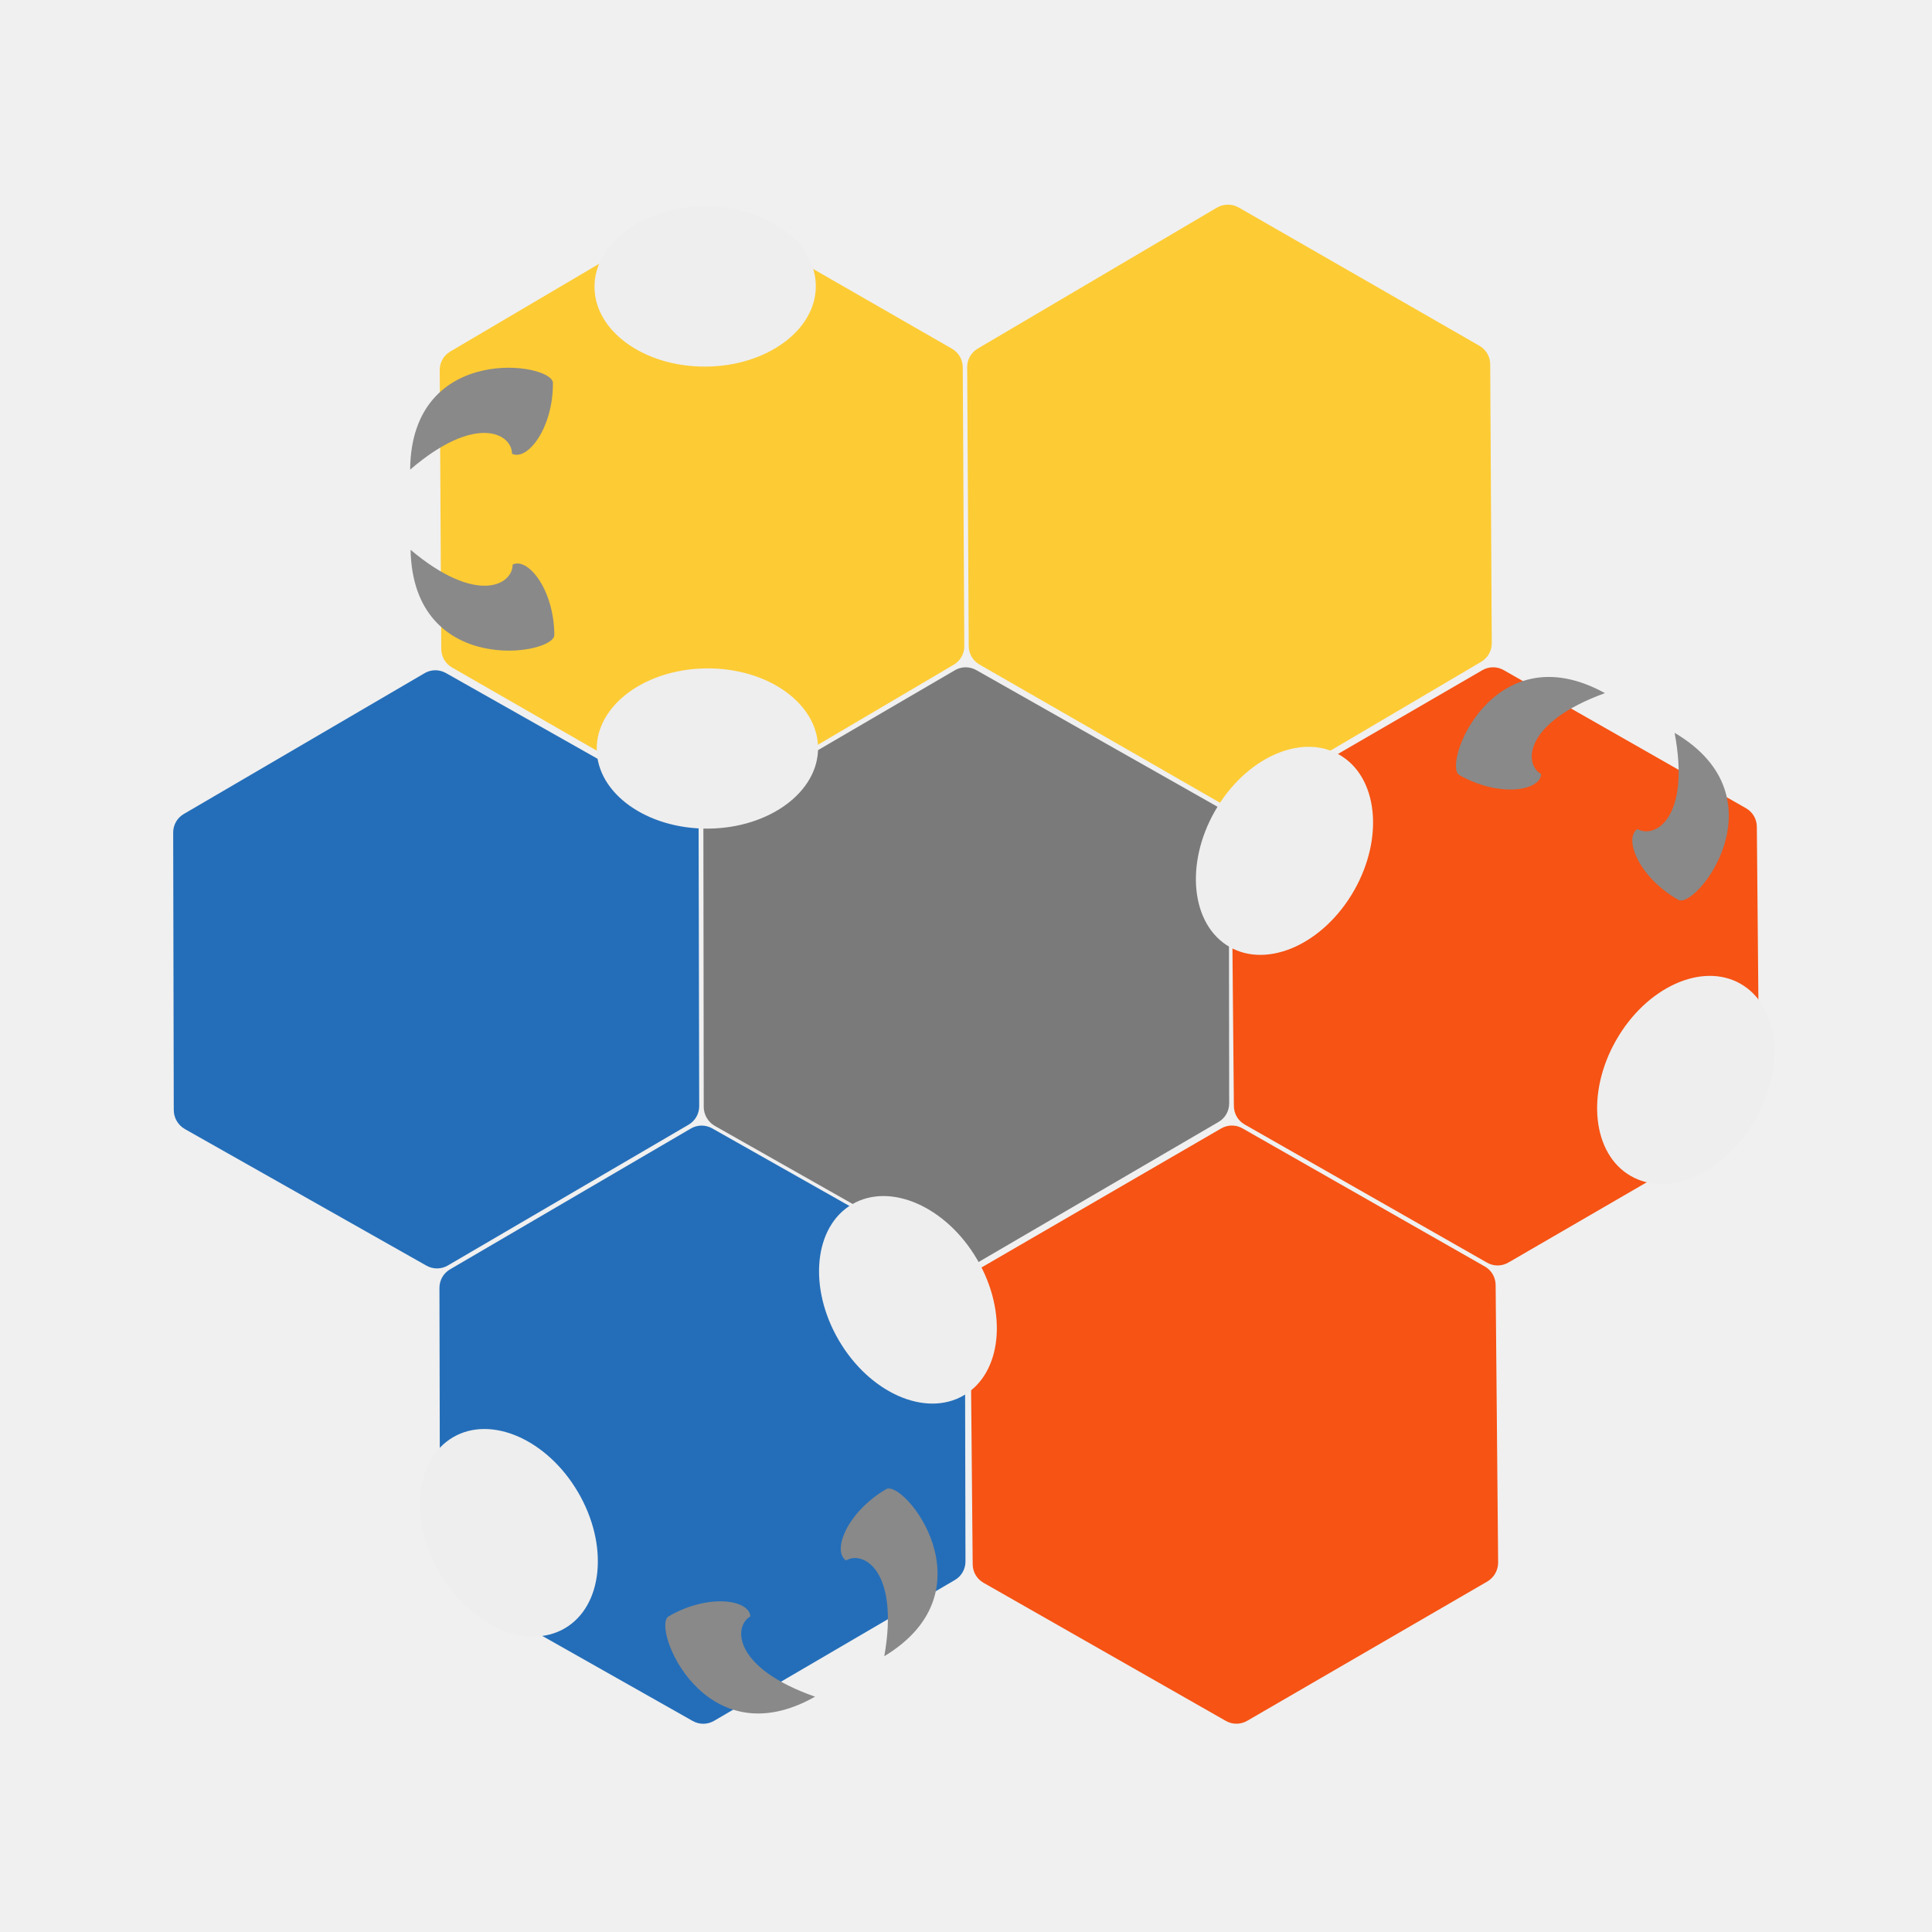
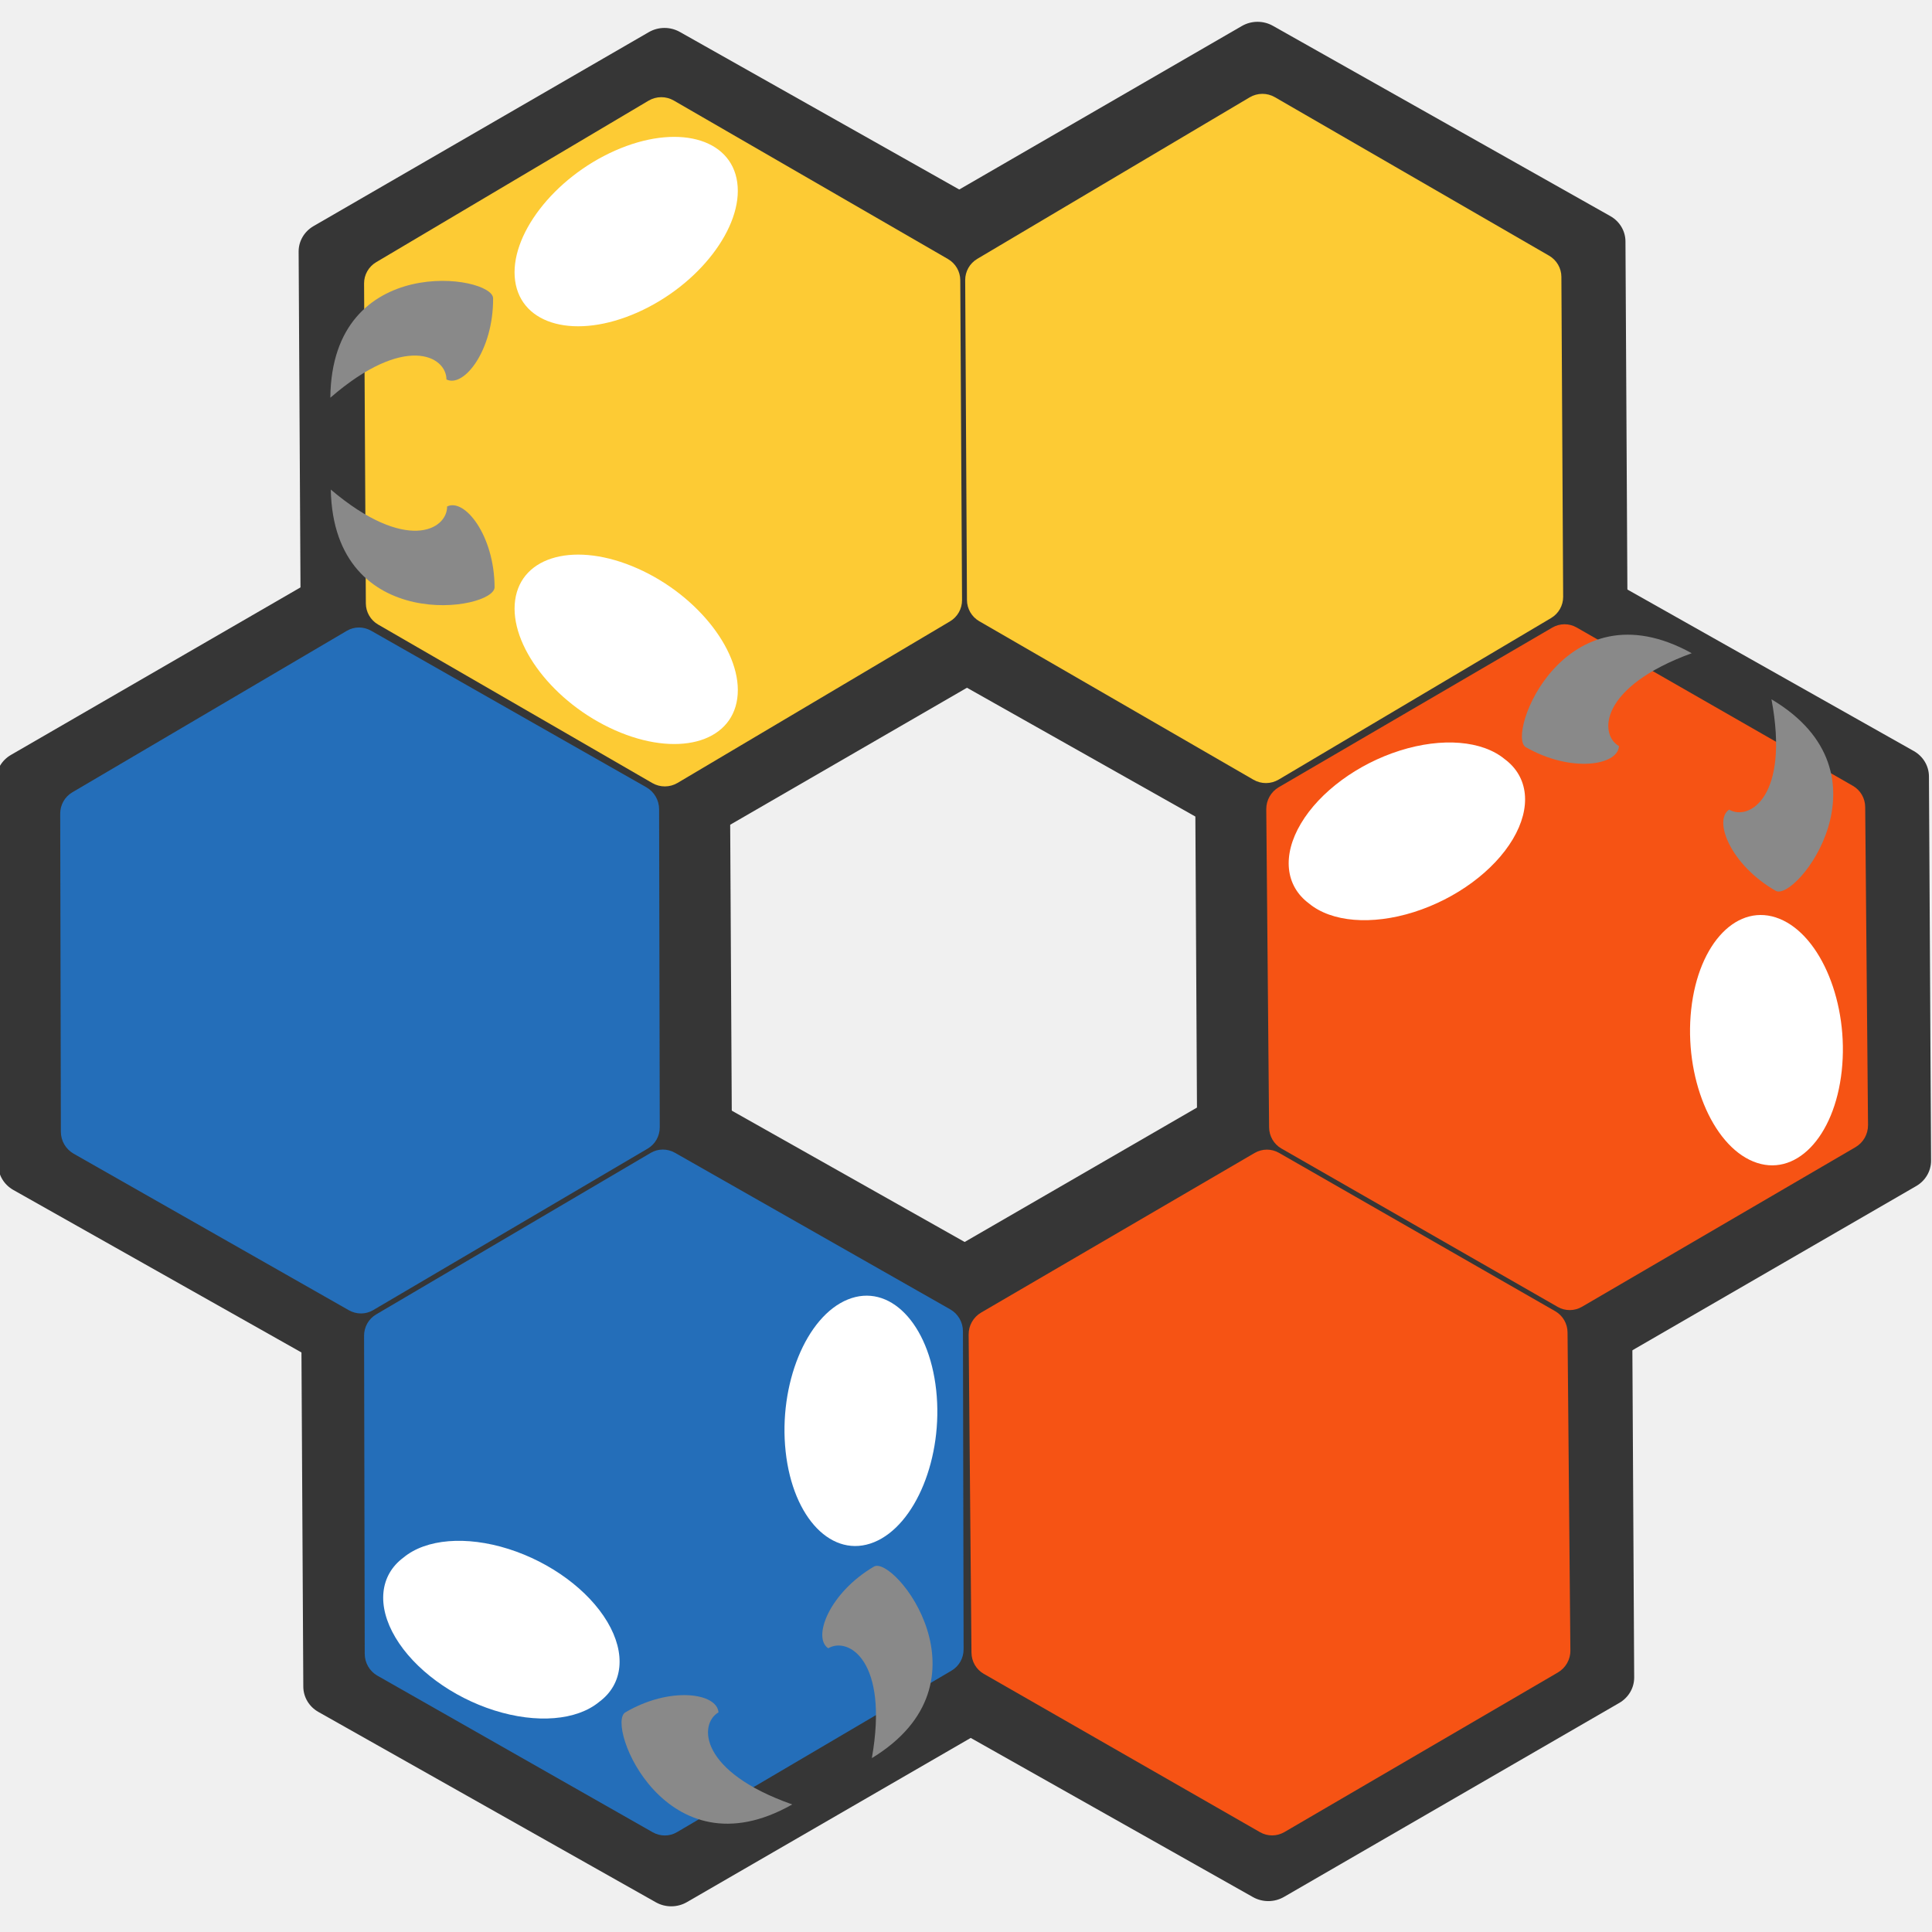
<svg xmlns="http://www.w3.org/2000/svg" viewBox="0 0 32 32" stroke-width="0" fill="#898989">
-   <path fill="#7a7a7a" transform="rotate(-30.27063 0.740602 -12.34291)" class="cls-2" d="M4.561 19.652l-2.311-3.971c-0.064-0.11-0.18-0.177-0.306-0.177l-4.622 0c-0.126 0-0.242 0.067-0.306 0.177l-2.311 3.971c-0.066 0.113-0.066 0.254 0 0.367l2.311 3.971c0.064 0.11 0.18 0.177 0.306 0.177l4.622 0c0.126 0 0.242-0.067 0.306-0.177l2.311-3.971c0.066-0.113 0.066-0.254-1e-4-0.367z" />
-   <path fill="#fdcb34" transform="rotate(-90.31823 9.825691 13.60037)" class="cls-2" d="M19.928 23.984l-2.311-3.971c-0.064-0.11-0.18-0.177-0.306-0.177l-4.622 0c-0.126 0-0.242 0.067-0.306 0.177l-2.311 3.971c-0.066 0.113-0.066 0.254 0 0.367l2.311 3.971c0.064 0.11 0.18 0.177 0.306 0.177h4.622c0.126 0 0.242-0.067 0.306-0.177l2.311-3.971c0.066-0.113 0.066-0.254 0-0.367z" />
-   <path fill="#fdcb34" transform="rotate(-90.31823 9.771704 13.65466)" class="cls-2" d="M19.928 15.356l-2.311-3.971c-0.064-0.11-0.18-0.177-0.306-0.177l-4.622 0c-0.126 0-0.242 0.067-0.306 0.177l-2.311 3.971c-0.066 0.113-0.066 0.254 0 0.367l2.311 3.971c0.064 0.11 0.18 0.177 0.306 0.177l4.622 0c0.126 0 0.242-0.067 0.306-0.177l2.311-3.971c0.066-0.113 0.066-0.254 0-0.367z" />
-   <path transform="matrix(5554e-6, 0.999985, 0.999985, -5554e-6, -2.195318, -0.910509)" d="M10.321 10.629c0.338 0 0.672-0.601-0.254-1.689 2.115 0.031 1.761 2.373 1.423 2.373-0.752 0-1.294-0.431-1.169-0.684" />
-   <path transform="rotate(-90.31823 7.852724 9.987358)" d="M10.321 10.629c0.338 0 0.672-0.601-0.254-1.689 2.115 0.031 1.761 2.373 1.423 2.373-0.752 0-1.294-0.431-1.169-0.684" />
-   <ellipse fill="#eee" transform="rotate(-90.31823 4.065133 7.863347)" cx="7.141" cy="15.495" rx="1.327" ry="1.833" />
-   <path transform="matrix(5554e-6, 0.999985, 0.999985, -5554e-6, -3.919848, -12.49799)" d="M19.672 17.498c-5.998-2.612-4.712-3.113-4.712-3.113z" display="none" />
-   <path transform="rotate(-90.31823 12.82569 16.58376)" d="M19.672 17.498c-5.998-2.612-4.712-3.113-4.712-3.113z" display="none" />
-   <path fill="#f65314" transform="rotate(29.68177 18.79843 34.15002)" class="cls-2" d="M19.928 23.984l-2.311-3.971c-0.064-0.11-0.18-0.177-0.306-0.177l-4.622 0c-0.126 0-0.242 0.067-0.306 0.177l-2.311 3.971c-0.066 0.113-0.066 0.254 0 0.367l2.311 3.971c0.064 0.11 0.18 0.177 0.306 0.177h4.622c0.126 0 0.242-0.067 0.306-0.177l2.311-3.971c0.066-0.113 0.066-0.254 0-0.367z" />
-   <path transform="rotate(149.6818 17.74725 17.97036)" d="M19.672 17.498c-5.998-2.612-4.712-3.113-4.712-3.113z" display="none" />
-   <path fill="#f65314" transform="rotate(29.68177 19.00331 34.20431)" class="cls-2" d="M19.928 15.356l-2.311-3.971c-0.064-0.11-0.18-0.177-0.306-0.177l-4.622 0c-0.126 0-0.242 0.067-0.306 0.177l-2.311 3.971c-0.066 0.113-0.066 0.254 0 0.367l2.311 3.971c0.064 0.11 0.18 0.177 0.306 0.177l4.622 0c0.126 0 0.242-0.067 0.306-0.177l2.311-3.971c0.066-0.113 0.066-0.254 0-0.367z" />
-   <path transform="matrix(-0.868789, -0.495182, -0.495182, 0.868789, 39.75613, 8.698512)" d="M10.321 10.629c0.338 0 0.672-0.601-0.254-1.689 2.115 0.031 1.761 2.373 1.423 2.373-0.752 0-1.294-0.431-1.169-0.684" />
-   <path transform="rotate(29.68177 12.86734 43.88111)" d="M10.321 10.629c0.338 0 0.672-0.601-0.254-1.689 2.115 0.031 1.761 2.373 1.423 2.373-0.752 0-1.294-0.431-1.169-0.684" />
-   <ellipse fill="#eee" transform="rotate(29.68177 18.79843 34.15002)" cx="11.018" cy="15.498" rx="1.327" ry="1.833" />
-   <ellipse fill="#eee" transform="rotate(29.68177 13.01779 55.90163)" cx="7.141" cy="15.495" rx="1.327" ry="1.833" />
-   <path transform="matrix(-0.868789, -0.495182, -0.495182, 0.868789, 50.65345, 12.99877)" d="M19.672 17.498c-5.998-2.612-4.712-3.113-4.712-3.113z" display="none" />
-   <path transform="rotate(29.68177 21.79843 22.8282)" d="M19.672 17.498c-5.998-2.612-4.712-3.113-4.712-3.113z" display="none" />
-   <path fill="#246eb9" transform="rotate(149.6818 12.21122 19.05819)" class="cls-2" d="M19.928 23.984l-2.311-3.971c-0.064-0.11-0.18-0.177-0.306-0.177l-4.622 0c-0.126 0-0.242 0.067-0.306 0.177l-2.311 3.971c-0.066 0.113-0.066 0.254 0 0.367l2.311 3.971c0.064 0.11 0.18 0.177 0.306 0.177h4.622c0.126 0 0.242-0.067 0.306-0.177l2.311-3.971c0.066-0.113 0.066-0.254 0-0.367z" />
-   <path fill="#246eb9" transform="rotate(149.6818 12.22593 19.11248)" class="cls-2" d="M19.928 15.356l-2.311-3.971c-0.064-0.11-0.18-0.177-0.306-0.177l-4.622 0c-0.126 0-0.242 0.067-0.306 0.177l-2.311 3.971c-0.066 0.113-0.066 0.254 0 0.367l2.311 3.971c0.064 0.11 0.18 0.177 0.306 0.177l4.622 0c0.126 0 0.242-0.067 0.306-0.177l2.311-3.971c0.066-0.113 0.066-0.254 0-0.367z" />
-   <path transform="matrix(0.863235, -0.504802, -0.504802, -0.863235, 10.46932, 40.23128)" d="M10.321 10.629c0.338 0 0.672-0.601-0.254-1.689 2.115 0.031 1.761 2.373 1.423 2.373-0.752 0-1.294-0.431-1.169-0.684" />
-   <path transform="rotate(149.6818 9.187889 18.98629)" d="M10.321 10.629c0.338 0 0.672-0.601-0.254-1.689 2.115 0.031 1.761 2.373 1.423 2.373-0.752 0-1.294-0.431-1.169-0.684" />
-   <ellipse fill="#eee" transform="rotate(149.6818 12.21122 19.05819)" cx="11.018" cy="15.498" rx="1.327" ry="1.833" />
-   <ellipse fill="#eee" transform="rotate(149.6818 6.445335 20.61581)" cx="7.141" cy="15.495" rx="1.327" ry="1.833" />
-   <path transform="matrix(0.863235, -0.504802, -0.504802, -0.863235, 1.296534, 47.51851)" d="M19.672 17.498c-5.998-2.612-4.712-3.113-4.712-3.113z" display="none" />
-   <path transform="rotate(149.6818 15.21122 18.2454)" d="M19.672 17.498c-5.998-2.612-4.712-3.113-4.712-3.113z" display="none" />
-   <ellipse fill="#eee" transform="rotate(-90.31823 9.825691 13.60037)" cx="11.018" cy="15.498" rx="1.327" ry="1.833" />
+   <path fill="#363636" transform="rotate(-90.31823 12.5629 10.79057)" class="cls-2" d="M22.878 18.854l-3.182-5.571c-0.088-0.154-0.248-0.249-0.421-0.249l-6.364-2e-4c-0.173 0-0.333 0.094-0.421 0.249l-3.182 5.57c-0.091 0.159-0.091 0.356 0 0.515l3.182 5.571c0.088 0.154 0.248 0.249 0.421 0.249l6.364 2e-4c0.173 0 0.333-0.094 0.421-0.249l3.182-5.57c0.091-0.159 0.091-0.356-1e-4-0.515z" />
+   <path fill="#363636" transform="rotate(-90.31823 18.61066 12.46153)" class="cls-2" d="M21.742 19.464 18.56 13.893c-0.088-0.154-0.248-0.249-0.421-0.249l-6.364-3e-4c-0.173 0-0.333 0.095-0.421 0.249l-3.182 5.57c-0.091 0.159-0.091 0.356 1e-4 0.515l3.182 5.571c0.088 0.154 0.248 0.249 0.421 0.249l6.364 2e-4c0.173 0 0.333-0.095 0.421-0.249l3.182-5.57c0.091-0.159 0.091-0.356-1e-4-0.515z" />
+   <path fill="#363636" transform="rotate(-90.31823 20.16621 18.34035)" class="cls-2" d="M20.652 18.855 17.47 13.284c-0.088-0.154-0.248-0.249-0.421-0.249l-6.364-2e-4c-0.173 0-0.333 0.095-0.421 0.249l-3.182 5.57c-0.091 0.159-0.091 0.356 0 0.515l3.182 5.571c0.088 0.154 0.248 0.249 0.421 0.249l6.364 3e-4c0.173 0 0.333-0.095 0.421-0.249l3.182-5.57c0.091-0.159 0.091-0.356-1e-4-0.515z" />
+   <path fill="#363636" transform="rotate(-90.31823 15.86444 22.69251)" class="cls-2" d="M20.648 17.643l-3.182-5.571c-0.088-0.154-0.248-0.249-0.421-0.249l-6.364-2e-4c-0.173 0-0.333 0.094-0.421 0.249L7.077 17.642c-0.091 0.159-0.091 0.356 0 0.515l3.182 5.571c0.088 0.154 0.248 0.249 0.421 0.249l6.364 2e-4c0.173 0 0.333-0.094 0.421-0.249l3.182-5.57c0.091-0.159 0.091-0.356-1e-4-0.515z" />
+   <path fill="#363636" transform="rotate(-90.31823 9.897667 21.12627)" class="cls-2" d="M21.756 17.029l-3.182-5.571c-0.088-0.154-0.248-0.249-0.421-0.249l-6.364-2e-4c-0.173 0-0.333 0.095-0.421 0.249L8.185 17.029c-0.091 0.159-0.091 0.356 0 0.515l3.182 5.571c0.088 0.154 0.248 0.249 0.421 0.249l6.364 3e-4c0.173 0 0.333-0.095 0.421-0.249l3.182-5.57c0.091-0.159 0.091-0.356-1e-4-0.515z" />
+   <path fill="#363636" transform="rotate(-90.31823 8.297692 15.12051)" class="cls-2" d="M22.872 17.65l-3.182-5.571c-0.088-0.154-0.248-0.249-0.421-0.249l-6.364-2e-4c-0.173 0-0.333 0.094-0.421 0.249l-3.182 5.57c-0.091 0.159-0.091 0.356 0 0.515l3.182 5.571c0.088 0.154 0.248 0.249 0.421 0.249l6.364 2e-4c0.173 0 0.334-0.094 0.421-0.249l3.182-5.57c0.091-0.159 0.091-0.356-1e-4-0.515z" />
+   <path transform="rotate(-30.27063 0.740602 -12.34291)" class="cls-2" d="M5.223 19.605l-2.626-4.539c-0.073-0.126-0.205-0.203-0.349-0.202l-5.276 0.014c-0.143 4e-4-0.277 0.078-0.35 0.204l-2.65 4.553c-0.076 0.13-0.076 0.291-11e-4 0.421l2.626 4.539c0.073 0.126 0.205 0.203 0.349 0.202l5.276-0.014c0.143-4e-4 0.277-0.078 0.35-0.204l2.65-4.553c0.076-0.13 0.076-0.291 11e-4-0.42z" display="none" />
+   <path fill="#fdcb34" transform="rotate(-90.31823 9.825691 13.60037)" class="cls-2" d="M21.753 24.539l-2.65-4.526c-0.073-0.125-0.207-0.202-0.351-0.202l-5.3-2e-4c-0.144 0-0.278 0.077-0.351 0.202l-2.65 4.526c-0.076 0.129-0.076 0.289 0 0.419l2.65 4.526c0.073 0.125 0.207 0.202 0.351 0.202l5.3 2e-4c0.144 0 0.278-0.077 0.351-0.202l2.65-4.526c0.076-0.129 0.076-0.289 0-0.419z" />
+   <path fill="#fdcb34" transform="rotate(-90.31823 9.771704 13.65466)" class="cls-2" d="M21.753 14.691l-2.65-4.526c-0.073-0.125-0.207-0.202-0.351-0.202l-5.3-1e-4c-0.144 0-0.278 0.077-0.351 0.202l-2.65 4.526c-0.076 0.129-0.076 0.289 0 0.419l2.65 4.526c0.073 0.125 0.207 0.202 0.351 0.202l5.3 2e-4c0.144 0 0.278-0.077 0.351-0.202l2.65-4.526c0.076-0.129 0.076-0.289 0-0.419z" />
+   <path transform="matrix(5554e-6, 0.999985, 0.999985, -5554e-6, -2.195318, -0.910509)" d="M9.353 9.549c0.388 0 0.77-0.685-0.291-1.925 2.425 0.035 2.019 2.704 1.631 2.704-0.863 1e-4-1.483-0.492-1.34-0.779" />
+   <path transform="rotate(-90.31823 7.852724 9.987358)" d="M11.558 9.55c0.388 0 0.77-0.685-0.292-1.925 2.425 0.036 2.019 2.705 1.631 2.705-0.863 0-1.483-0.492-1.34-0.779" />
+   <path transform="matrix(5554e-6, 0.999985, 0.999985, -5554e-6, -3.919848, -12.49799)" d="M18.375 17.146c-6.876-2.977-5.402-3.548-5.402-3.548z" display="none" />
+   <path transform="rotate(-90.31823 12.82569 16.58376)" d="M20.581 17.146c-6.876-2.977-5.402-3.548-5.402-3.548z" display="none" />
+   <path fill="#f65314" transform="rotate(29.68177 18.79843 34.15002)" class="cls-2" d="M21.69 24.659l-2.649-4.553c-0.073-0.126-0.206-0.203-0.35-0.204l-5.276-0.013c-0.143-4e-4-0.276 0.076-0.349 0.202l-2.626 4.539c-0.075 0.13-0.075 0.29 11e-4 0.42l2.649 4.553c0.073 0.126 0.206 0.204 0.35 0.204l5.276 0.013c0.143 3e-4 0.276-0.076 0.349-0.202l2.626-4.539c0.075-0.13 0.075-0.291-11e-4-0.421z" />
+   <path transform="rotate(149.6818 17.74725 17.97036)" d="M19.918 17.059c-6.838-2.973-5.369-3.55-5.369-3.55z" display="none" />
+   <path transform="matrix(-0.868789, -0.495182, -0.495182, 0.868789, 50.65345, 12.99877)" d="M18.439 17.223c-6.838-2.973-5.368-3.55-5.368-3.55z" display="none" />
+   <path transform="rotate(29.68177 21.79843 22.8282)" d="M20.53 17.215c-6.853-3.008-5.387-3.578-5.387-3.578z" display="none" />
+   <path fill="#246eb9" transform="rotate(149.6818 12.21122 19.05819)" class="cls-2" d="M21.725 24.563l-2.626-4.539c-0.073-0.126-0.205-0.203-0.349-0.202l-5.276 0.014c-0.143 4e-4-0.277 0.078-0.35 0.204l-2.65 4.553c-0.076 0.13-0.076 0.291-1e-3 0.421l2.626 4.539c0.073 0.126 0.205 0.203 0.349 0.202l5.276-0.014c0.143-4e-4 0.277-0.078 0.35-0.204l2.65-4.553c0.076-0.13 0.076-0.291 1e-3-0.421z" />
+   <path transform="matrix(0.863235, -0.504802, -0.504802, -0.863235, 1.296534, 47.51851)" d="M18.366 17.148c-6.853-3.008-5.387-3.578-5.387-3.578z" display="none" />
+   <path transform="rotate(149.6818 15.21122 18.2454)" d="M20.603 17.156c-6.838-2.972-5.369-3.55-5.369-3.55z" display="none" />
+   <path fill="#fff" transform="matrix(0.27829, 0.960497, 0.960497, -0.27829, -6.813061, -0.966215)" d="M9.124 17.163a2.068 1.265-71.641 1 1 0.541-3.987 2.068 1.265-71.641 1 1-0.541 3.987z" />
+   <path fill="#fff" transform="rotate(-73.84183 8.411945 13.41394)" d="M11.241 16.55a2.068 1.265-71.641 1 1 0.541-3.987 2.068 1.265-71.641 1 1-0.541 3.987z" />
+   <path fill="#246eb9" transform="rotate(149.6818 12.22857 19.11319)" class="cls-2" d="M21.75 14.67 19.124 10.131c-0.073-0.126-0.205-0.203-0.349-0.202l-5.276 0.014c-0.143 4e-4-0.277 0.078-0.35 0.204l-2.65 4.553c-0.076 0.13-0.076 0.291-1e-3 0.42l2.626 4.539c0.073 0.126 0.205 0.203 0.349 0.202l5.276-0.014c0.143-3e-4 0.277-0.078 0.35-0.204l2.65-4.553c0.076-0.13 0.076-0.291 1e-3-0.421z" />
+   <path transform="matrix(0.863235, -0.504802, -0.504802, -0.863235, 10.48474, 40.23152)" d="M9.319 9.53c0.386 1e-3 0.765-0.686-0.295-1.935 2.414 0.042 2.017 2.722 1.631 2.721-0.859-22e-4-1.478-0.498-1.336-0.786" />
+   <path transform="rotate(149.6818 9.190533 18.98701)" d="M11.584 9.526c0.386-1e-3 0.769-0.69-0.285-1.933 2.414 0.029 2.003 2.711 1.617 2.712-0.859 22e-4-1.476-0.49-1.332-0.779" />
+   <path fill="#fff" transform="matrix(0.69267, -0.721255, -0.721255, -0.69267, 12.73524, 44.25822)" d="M9.123 17.152a2.067 1.266-72.282 1 1 0.522-3.994 2.067 1.266-72.282 1 1-0.522 3.994z" />
+   <path fill="#fff" transform="rotate(166.1582 12.35875 19.20462)" d="M11.28 16.55a2.076 1.26-72.042 1 1 0.538-4.007 2.076 1.26-72.042 1 1-0.538 4.007z" />
+   <path fill="#f65314" transform="rotate(29.68177 19.00283 34.20444)" class="cls-2" d="M21.664 14.766l-2.649-4.553c-0.073-0.126-0.206-0.203-0.35-0.204L13.389 9.996c-0.143-3e-4-0.276 0.076-0.349 0.202l-2.626 4.539c-0.075 0.13-0.075 0.29 11e-4 0.421l2.649 4.553c0.073 0.126 0.206 0.203 0.35 0.204l5.276 0.013c0.143 3e-4 0.276-0.076 0.349-0.202l2.626-4.539c0.075-0.13 0.075-0.29-12e-4-0.421z" />
+   <path transform="matrix(-0.868789, -0.495182, -0.495182, 0.868789, 39.75127, 8.689884)" d="M9.422 9.592c0.386-1e-3 0.769-0.69-0.285-1.933 2.414 0.03 2.003 2.712 1.617 2.713-0.859 22e-4-1.476-0.49-1.332-0.779" />
+   <path transform="rotate(29.68177 12.86686 43.88124)" d="M11.481 9.598c0.386 9e-4 0.765-0.686-0.295-1.935 2.414 0.042 2.017 2.722 1.631 2.721-0.859-22e-4-1.478-0.498-1.336-0.786" />
+   <path fill="#fff" transform="matrix(-0.97096, -0.239242, -0.239242, 0.97096, 42.11324, 4.727536)" d="M9.222 17.217a2.076 1.26-72.042 1 1 0.538-4.007 2.076 1.26-72.042 1 1-0.538 4.007z" />
+   <path fill="#fff" transform="rotate(46.15817 18.3875 28.06816)" d="M11.218 16.616a2.067 1.266-72.282 1 1 0.522-3.994 2.067 1.266-72.282 1 1-0.522 3.994z" />
</svg>
